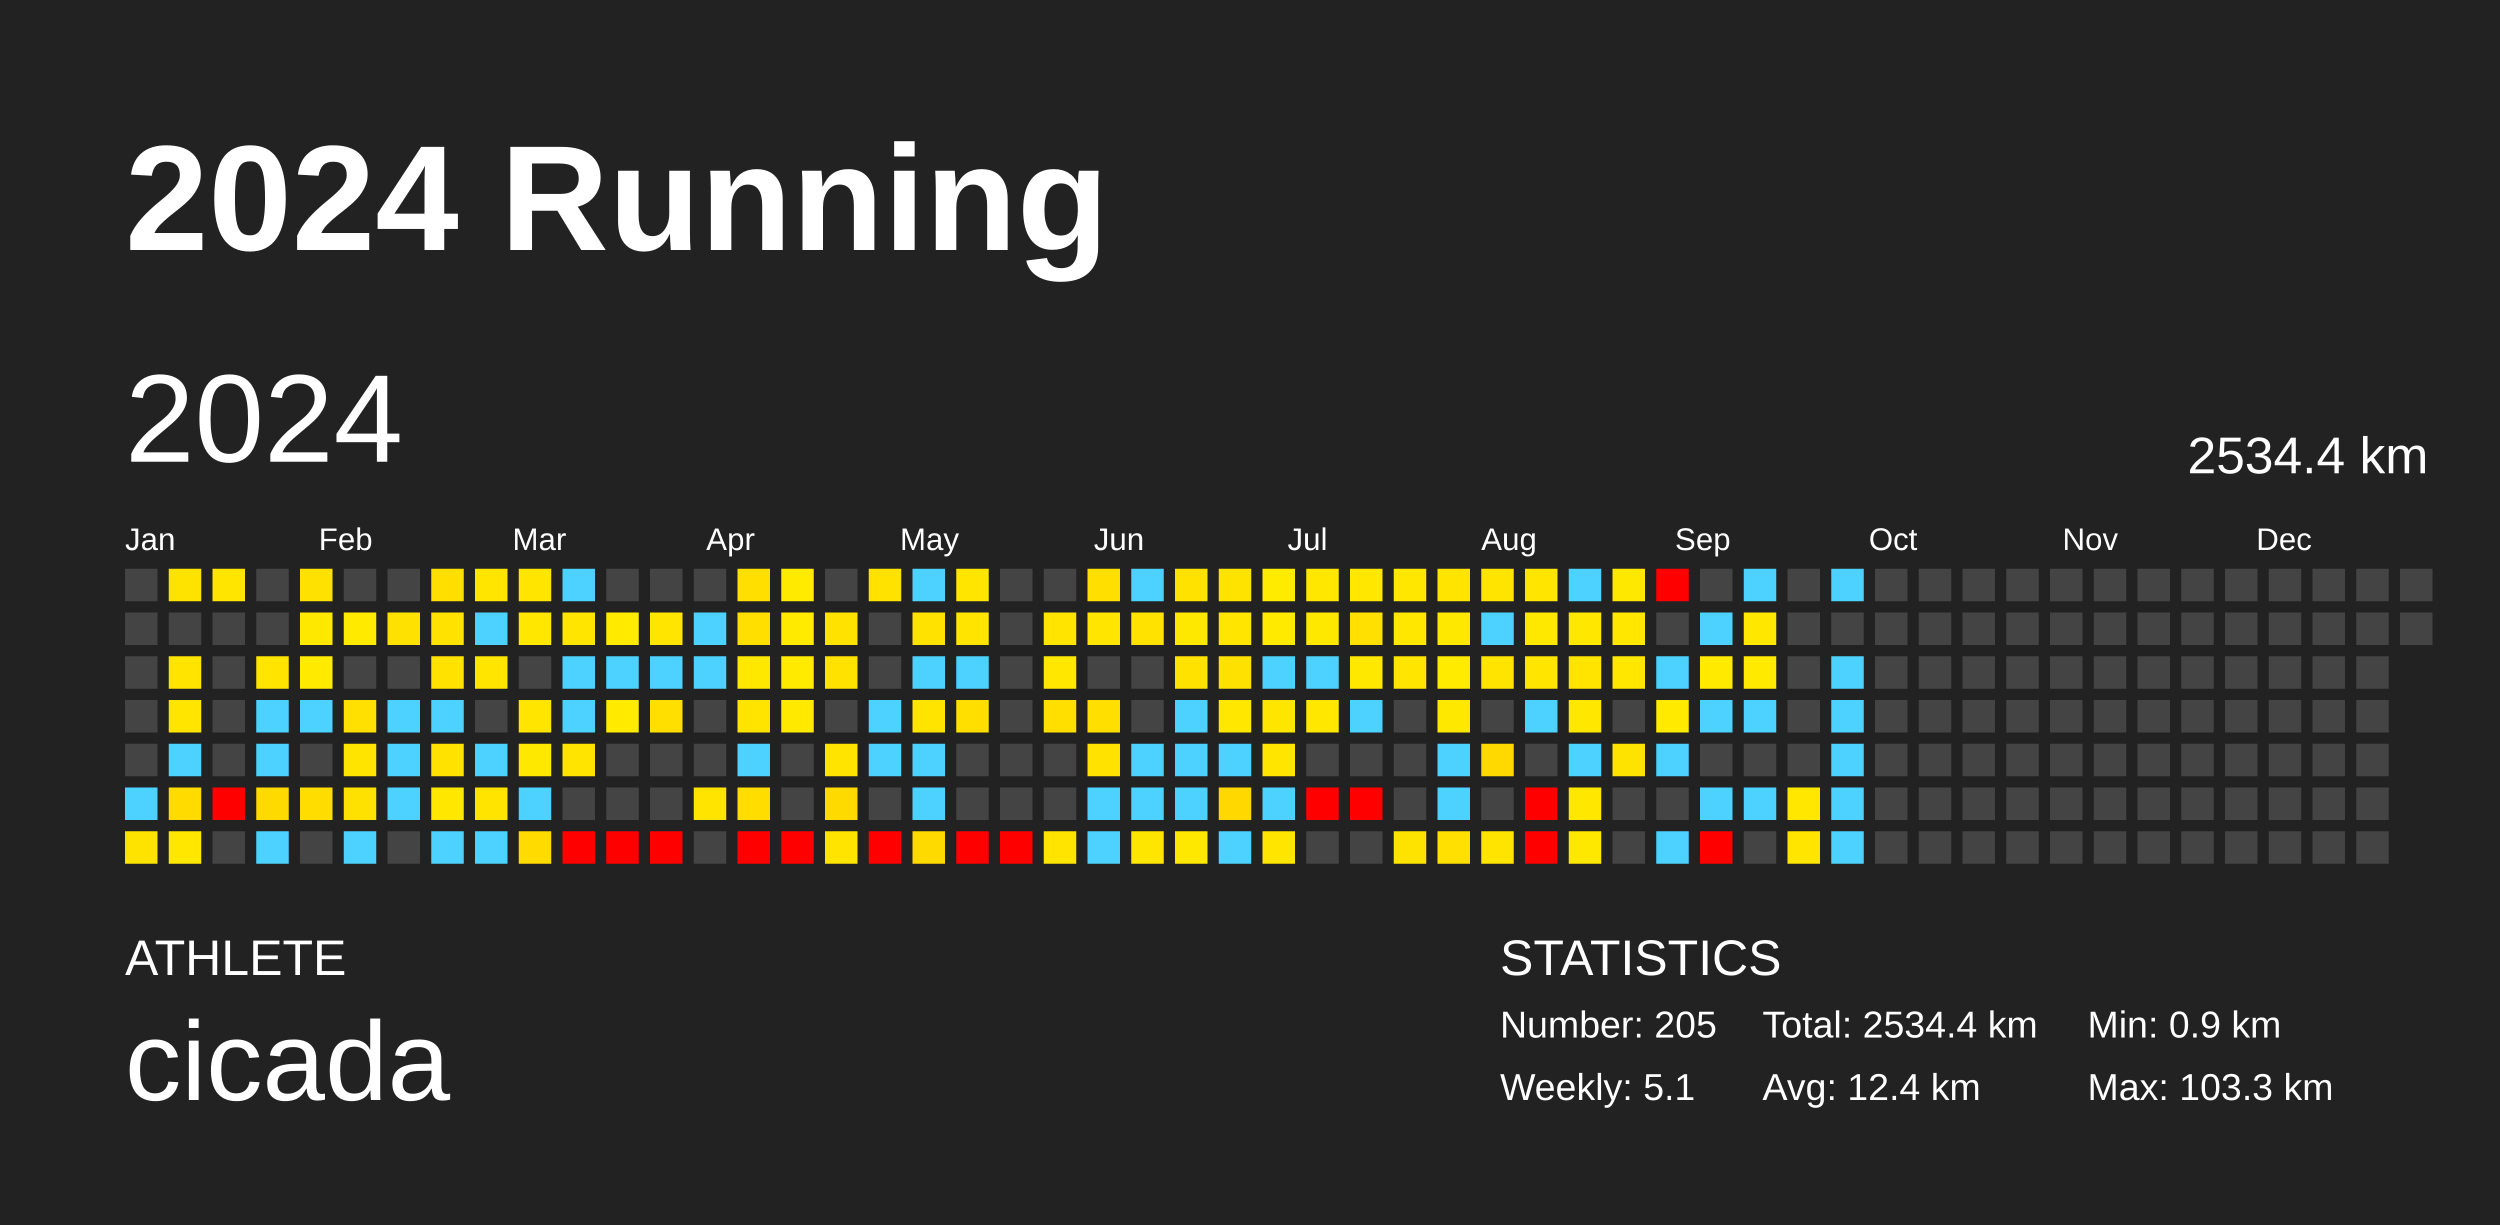
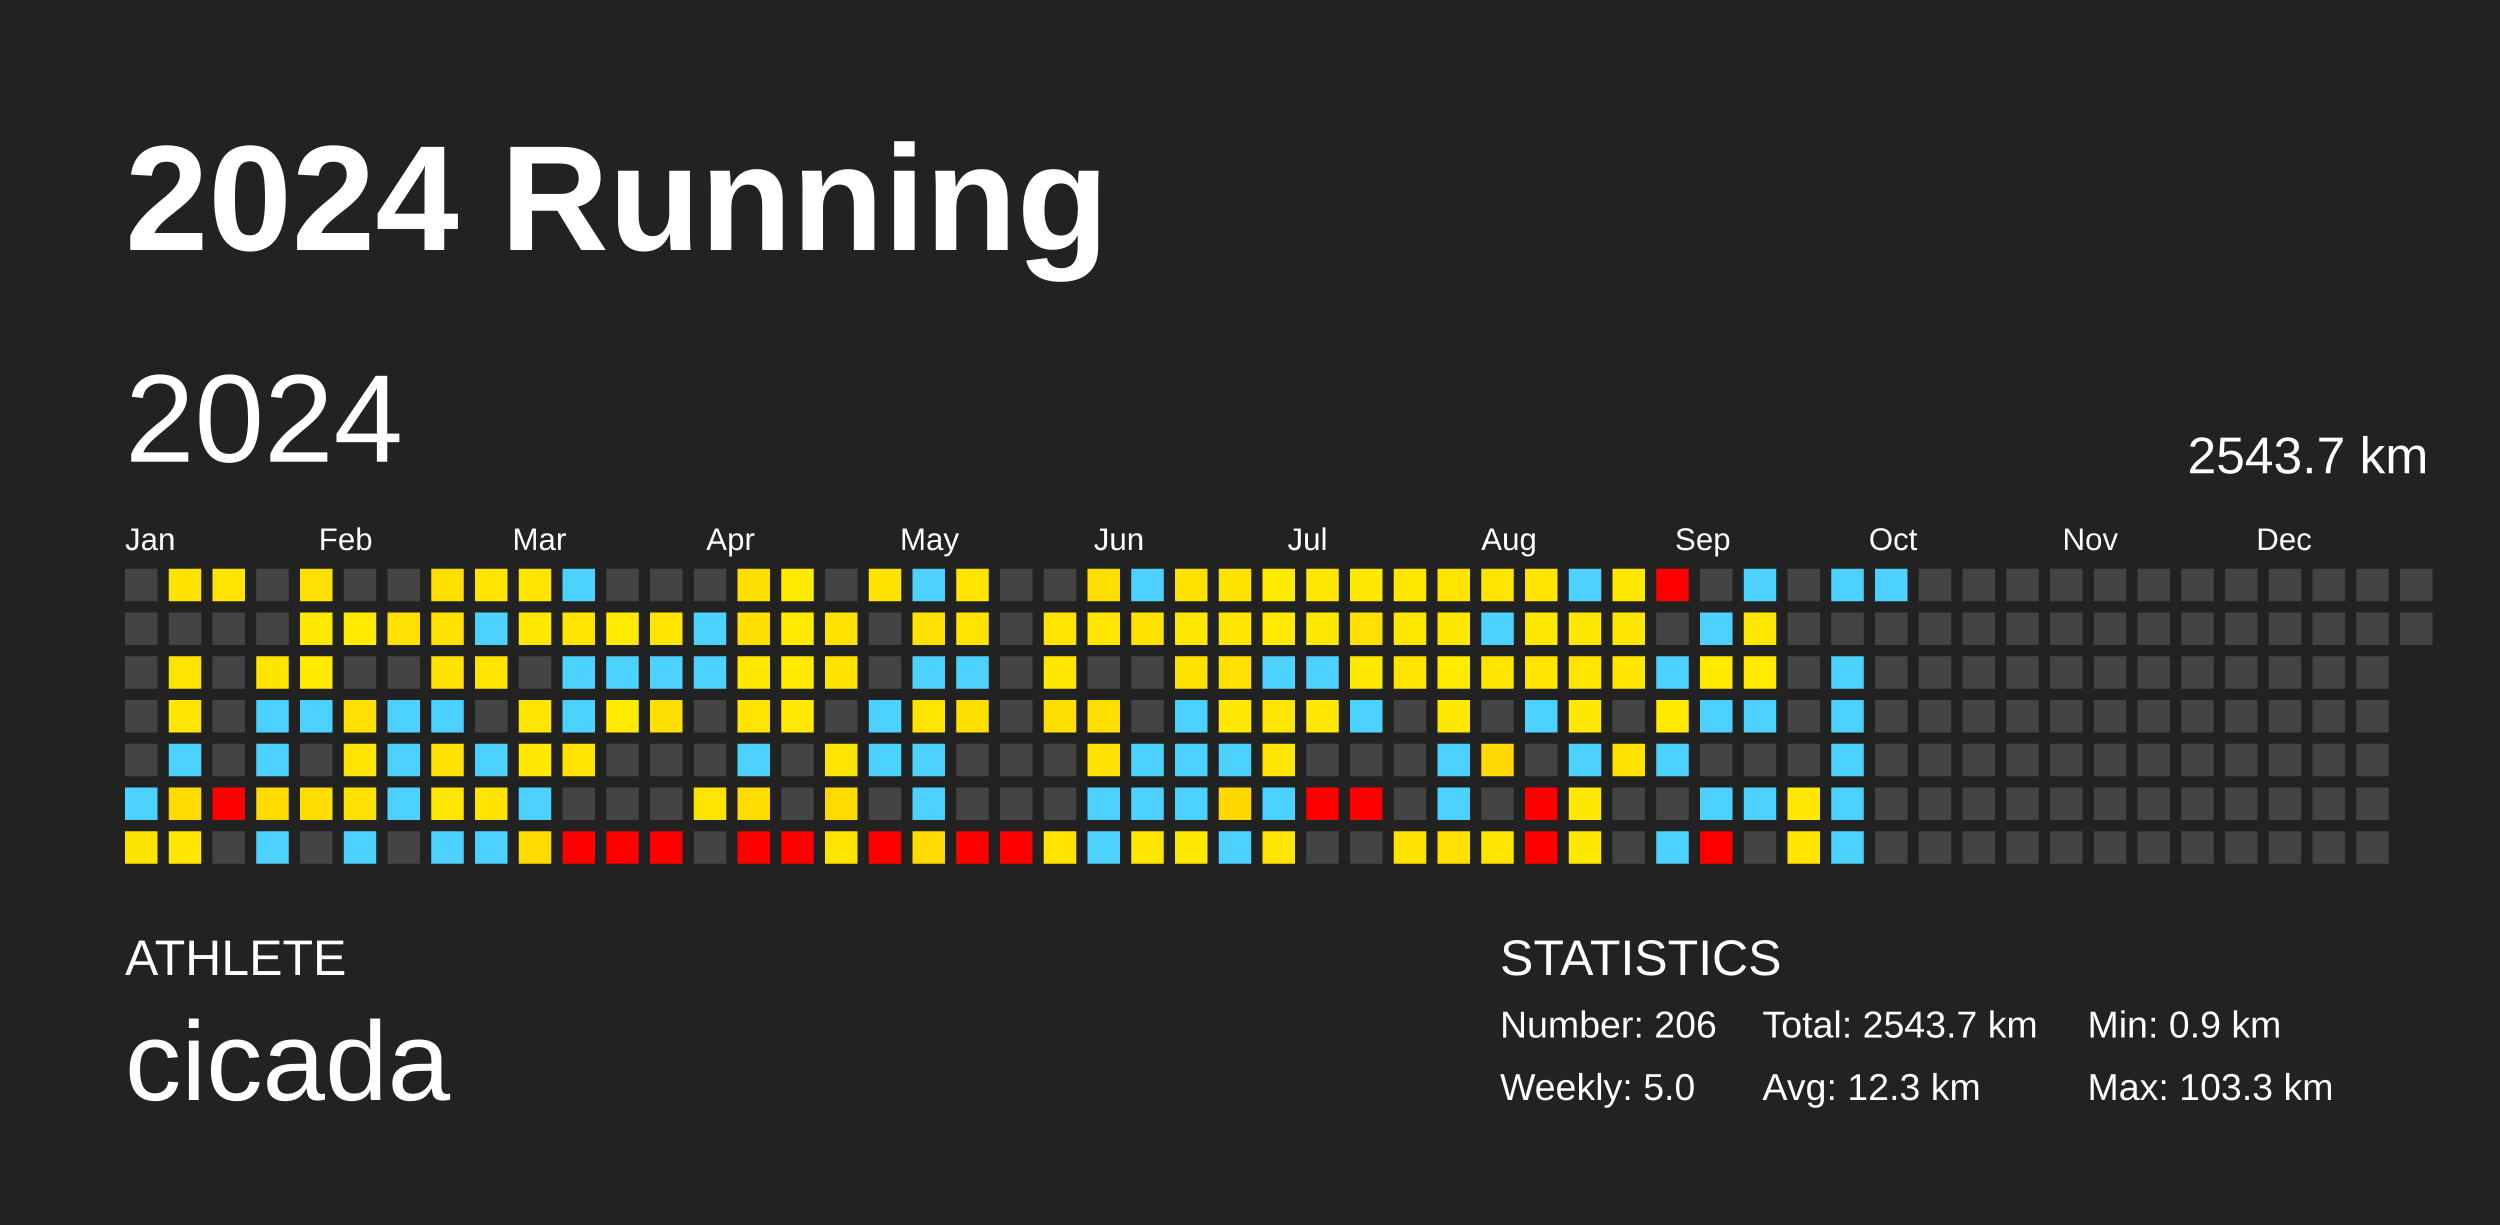
<svg xmlns="http://www.w3.org/2000/svg" baseProfile="full" height="98mm" version="1.1" viewBox="0,0,200,98" width="200mm">
  <defs />
  <rect fill="#222222" height="98" width="200" x="0" y="0" />
  <text fill="#FFFFFF" style="font-size:12px; font-family:Arial; font-weight:bold;" x="10" y="20">2024 Running</text>
  <text fill="#FFFFFF" style="font-size:4px; font-family:Arial" x="10" y="78">ATHLETE</text>
  <text fill="#FFFFFF" style="font-size:9px; font-family:Arial" x="10" y="88">cicada</text>
  <text fill="#FFFFFF" style="font-size:4px; font-family:Arial" x="120" y="78">STATISTICS</text>
-   <text fill="#FFFFFF" style="font-size:3px; font-family:Arial" x="120" y="83">Number: 205</text>
-   <text fill="#FFFFFF" style="font-size:3px; font-family:Arial" x="120" y="88">Weekly: 5.1</text>
-   <text fill="#FFFFFF" style="font-size:3px; font-family:Arial" x="141" y="83">Total: 2534.4 km</text>
-   <text fill="#FFFFFF" style="font-size:3px; font-family:Arial" x="141" y="88">Avg: 12.4 km</text>
+   <text fill="#FFFFFF" style="font-size:3px; font-family:Arial" x="120" y="83">Number: 206</text>
+   <text fill="#FFFFFF" style="font-size:3px; font-family:Arial" x="120" y="88">Weekly: 5.0</text>
+   <text fill="#FFFFFF" style="font-size:3px; font-family:Arial" x="141" y="83">Total: 2543.7 km</text>
+   <text fill="#FFFFFF" style="font-size:3px; font-family:Arial" x="141" y="88">Avg: 12.3 km</text>
  <text fill="#FFFFFF" style="font-size:3px; font-family:Arial" x="167" y="83">Min: 0.9 km</text>
  <text fill="#FFFFFF" style="font-size:3px; font-family:Arial" x="167" y="88">Max: 103.3 km</text>
  <text dominant-baseline="hanging" fill="#FFFFFF" style="font-size:10.0px; font-family:Arial;" x="10" y="30">2024</text>
-   <text dominant-baseline="hanging" fill="#FFFFFF" style="font-size:4.125px; font-family:Arial;" x="175" y="35">2534.4 km</text>
+   <text dominant-baseline="hanging" fill="#FFFFFF" style="font-size:4.125px; font-family:Arial;" x="175" y="35">2543.7 km</text>
  <text fill="#FFFFFF" style="font-size:2.5px; font-family:Arial" x="10.0" y="44">Jan</text>
  <text fill="#FFFFFF" style="font-size:2.5px; font-family:Arial" x="25.5" y="44">Feb</text>
  <text fill="#FFFFFF" style="font-size:2.5px; font-family:Arial" x="41.0" y="44">Mar</text>
  <text fill="#FFFFFF" style="font-size:2.5px; font-family:Arial" x="56.5" y="44">Apr</text>
  <text fill="#FFFFFF" style="font-size:2.5px; font-family:Arial" x="72.0" y="44">May</text>
  <text fill="#FFFFFF" style="font-size:2.5px; font-family:Arial" x="87.5" y="44">Jun</text>
  <text fill="#FFFFFF" style="font-size:2.5px; font-family:Arial" x="103.0" y="44">Jul</text>
  <text fill="#FFFFFF" style="font-size:2.5px; font-family:Arial" x="118.5" y="44">Aug</text>
  <text fill="#FFFFFF" style="font-size:2.5px; font-family:Arial" x="134.0" y="44">Sep</text>
  <text fill="#FFFFFF" style="font-size:2.5px; font-family:Arial" x="149.5" y="44">Oct</text>
  <text fill="#FFFFFF" style="font-size:2.5px; font-family:Arial" x="165.0" y="44">Nov</text>
  <text fill="#FFFFFF" style="font-size:2.5px; font-family:Arial" x="180.5" y="44">Dec</text>
  <rect fill="#444444" height="2.6" width="2.6" x="10.0" y="45.5" />
  <rect fill="#444444" height="2.6" width="2.6" x="10.0" y="49.0" />
  <rect fill="#444444" height="2.6" width="2.6" x="10.0" y="52.5" />
  <rect fill="#444444" height="2.6" width="2.6" x="10.0" y="56.0" />
  <rect fill="#444444" height="2.6" width="2.6" x="10.0" y="59.5" />
  <rect fill="#4dd2ff" height="2.6" width="2.6" x="10.0" y="63.0" />
  <rect fill="#ffe300" height="2.6" width="2.6" x="10.0" y="66.5" />
  <rect fill="#ffe300" height="2.6" width="2.6" x="13.5" y="45.5" />
  <rect fill="#444444" height="2.6" width="2.6" x="13.5" y="49.0" />
  <rect fill="#ffe400" height="2.6" width="2.6" x="13.5" y="52.5" />
  <rect fill="#ffe500" height="2.6" width="2.6" x="13.5" y="56.0" />
  <rect fill="#4dd2ff" height="2.6" width="2.6" x="13.5" y="59.5" />
  <rect fill="#ffdb00" height="2.6" width="2.6" x="13.5" y="63.0" />
  <rect fill="#ffe700" height="2.6" width="2.6" x="13.5" y="66.5" />
  <rect fill="#ffe500" height="2.6" width="2.6" x="17.0" y="45.5" />
  <rect fill="#444444" height="2.6" width="2.6" x="17.0" y="49.0" />
  <rect fill="#444444" height="2.6" width="2.6" x="17.0" y="52.5" />
  <rect fill="#444444" height="2.6" width="2.6" x="17.0" y="56.0" />
  <rect fill="#444444" height="2.6" width="2.6" x="17.0" y="59.5" />
  <rect fill="red" height="2.6" width="2.6" x="17.0" y="63.0" />
  <rect fill="#444444" height="2.6" width="2.6" x="17.0" y="66.5" />
  <rect fill="#444444" height="2.6" width="2.6" x="20.5" y="45.5" />
  <rect fill="#444444" height="2.6" width="2.6" x="20.5" y="49.0" />
  <rect fill="#ffe400" height="2.6" width="2.6" x="20.5" y="52.5" />
  <rect fill="#4dd2ff" height="2.6" width="2.6" x="20.5" y="56.0" />
  <rect fill="#4dd2ff" height="2.6" width="2.6" x="20.5" y="59.5" />
  <rect fill="#ffda00" height="2.6" width="2.6" x="20.5" y="63.0" />
  <rect fill="#4dd2ff" height="2.6" width="2.6" x="20.5" y="66.5" />
  <rect fill="#ffe100" height="2.6" width="2.6" x="24.0" y="45.5" />
  <rect fill="#ffe800" height="2.6" width="2.6" x="24.0" y="49.0" />
  <rect fill="#ffea00" height="2.6" width="2.6" x="24.0" y="52.5" />
  <rect fill="#4dd2ff" height="2.6" width="2.6" x="24.0" y="56.0" />
  <rect fill="#444444" height="2.6" width="2.6" x="24.0" y="59.5" />
  <rect fill="#ffdd00" height="2.6" width="2.6" x="24.0" y="63.0" />
  <rect fill="#444444" height="2.6" width="2.6" x="24.0" y="66.5" />
  <rect fill="#444444" height="2.6" width="2.6" x="27.5" y="45.5" />
  <rect fill="#ffea00" height="2.6" width="2.6" x="27.5" y="49.0" />
  <rect fill="#444444" height="2.6" width="2.6" x="27.5" y="52.5" />
  <rect fill="#ffe000" height="2.6" width="2.6" x="27.5" y="56.0" />
  <rect fill="#ffe400" height="2.6" width="2.6" x="27.5" y="59.5" />
  <rect fill="#ffe100" height="2.6" width="2.6" x="27.5" y="63.0" />
  <rect fill="#4dd2ff" height="2.6" width="2.6" x="27.5" y="66.5" />
  <rect fill="#444444" height="2.6" width="2.6" x="31.0" y="45.5" />
  <rect fill="#ffe100" height="2.6" width="2.6" x="31.0" y="49.0" />
  <rect fill="#444444" height="2.6" width="2.6" x="31.0" y="52.5" />
  <rect fill="#4dd2ff" height="2.6" width="2.6" x="31.0" y="56.0" />
  <rect fill="#4dd2ff" height="2.6" width="2.6" x="31.0" y="59.5" />
  <rect fill="#4dd2ff" height="2.6" width="2.6" x="31.0" y="63.0" />
  <rect fill="#444444" height="2.6" width="2.6" x="31.0" y="66.5" />
  <rect fill="#ffdf00" height="2.6" width="2.6" x="34.5" y="45.5" />
  <rect fill="#ffe200" height="2.6" width="2.6" x="34.5" y="49.0" />
  <rect fill="#ffe200" height="2.6" width="2.6" x="34.5" y="52.5" />
  <rect fill="#4dd2ff" height="2.6" width="2.6" x="34.5" y="56.0" />
  <rect fill="#ffe200" height="2.6" width="2.6" x="34.5" y="59.5" />
  <rect fill="#ffe700" height="2.6" width="2.6" x="34.5" y="63.0" />
  <rect fill="#4dd2ff" height="2.6" width="2.6" x="34.5" y="66.5" />
  <rect fill="#ffe500" height="2.6" width="2.6" x="38.0" y="45.5" />
  <rect fill="#4dd2ff" height="2.6" width="2.6" x="38.0" y="49.0" />
  <rect fill="#ffe500" height="2.6" width="2.6" x="38.0" y="52.5" />
  <rect fill="#444444" height="2.6" width="2.6" x="38.0" y="56.0" />
  <rect fill="#4dd2ff" height="2.6" width="2.6" x="38.0" y="59.5" />
  <rect fill="#ffe400" height="2.6" width="2.6" x="38.0" y="63.0" />
  <rect fill="#4dd2ff" height="2.6" width="2.6" x="38.0" y="66.5" />
  <rect fill="#ffe500" height="2.6" width="2.6" x="41.5" y="45.5" />
  <rect fill="#ffe700" height="2.6" width="2.6" x="41.5" y="49.0" />
  <rect fill="#444444" height="2.6" width="2.6" x="41.5" y="52.5" />
  <rect fill="#ffe500" height="2.6" width="2.6" x="41.5" y="56.0" />
  <rect fill="#ffe800" height="2.6" width="2.6" x="41.5" y="59.5" />
  <rect fill="#4dd2ff" height="2.6" width="2.6" x="41.5" y="63.0" />
  <rect fill="#ffdb00" height="2.6" width="2.6" x="41.5" y="66.5" />
  <rect fill="#4dd2ff" height="2.6" width="2.6" x="45.0" y="45.5" />
  <rect fill="#ffe500" height="2.6" width="2.6" x="45.0" y="49.0" />
  <rect fill="#4dd2ff" height="2.6" width="2.6" x="45.0" y="52.5" />
  <rect fill="#4dd2ff" height="2.6" width="2.6" x="45.0" y="56.0" />
  <rect fill="#ffe400" height="2.6" width="2.6" x="45.0" y="59.5" />
  <rect fill="#444444" height="2.6" width="2.6" x="45.0" y="63.0" />
  <rect fill="red" height="2.6" width="2.6" x="45.0" y="66.5" />
  <rect fill="#444444" height="2.6" width="2.6" x="48.5" y="45.5" />
  <rect fill="#ffea00" height="2.6" width="2.6" x="48.5" y="49.0" />
  <rect fill="#4dd2ff" height="2.6" width="2.6" x="48.5" y="52.5" />
  <rect fill="#ffea00" height="2.6" width="2.6" x="48.5" y="56.0" />
  <rect fill="#444444" height="2.6" width="2.6" x="48.5" y="59.5" />
  <rect fill="#444444" height="2.6" width="2.6" x="48.5" y="63.0" />
  <rect fill="red" height="2.6" width="2.6" x="48.5" y="66.5" />
  <rect fill="#444444" height="2.6" width="2.6" x="52.0" y="45.5" />
  <rect fill="#ffe500" height="2.6" width="2.6" x="52.0" y="49.0" />
  <rect fill="#4dd2ff" height="2.6" width="2.6" x="52.0" y="52.5" />
  <rect fill="#ffdf00" height="2.6" width="2.6" x="52.0" y="56.0" />
  <rect fill="#444444" height="2.6" width="2.6" x="52.0" y="59.5" />
  <rect fill="#444444" height="2.6" width="2.6" x="52.0" y="63.0" />
  <rect fill="red" height="2.6" width="2.6" x="52.0" y="66.5" />
  <rect fill="#444444" height="2.6" width="2.6" x="55.5" y="45.5" />
  <rect fill="#4dd2ff" height="2.6" width="2.6" x="55.5" y="49.0" />
  <rect fill="#4dd2ff" height="2.6" width="2.6" x="55.5" y="52.5" />
  <rect fill="#444444" height="2.6" width="2.6" x="55.5" y="56.0" />
  <rect fill="#444444" height="2.6" width="2.6" x="55.5" y="59.5" />
  <rect fill="#ffe400" height="2.6" width="2.6" x="55.5" y="63.0" />
  <rect fill="#444444" height="2.6" width="2.6" x="55.5" y="66.5" />
  <rect fill="#ffdf00" height="2.6" width="2.6" x="59.0" y="45.5" />
  <rect fill="#ffdf00" height="2.6" width="2.6" x="59.0" y="49.0" />
  <rect fill="#ffe800" height="2.6" width="2.6" x="59.0" y="52.5" />
  <rect fill="#ffe400" height="2.6" width="2.6" x="59.0" y="56.0" />
  <rect fill="#4dd2ff" height="2.6" width="2.6" x="59.0" y="59.5" />
  <rect fill="#ffdd00" height="2.6" width="2.6" x="59.0" y="63.0" />
  <rect fill="red" height="2.6" width="2.6" x="59.0" y="66.5" />
  <rect fill="#ffea00" height="2.6" width="2.6" x="62.5" y="45.5" />
  <rect fill="#ffea00" height="2.6" width="2.6" x="62.5" y="49.0" />
  <rect fill="#ffea00" height="2.6" width="2.6" x="62.5" y="52.5" />
  <rect fill="#ffe900" height="2.6" width="2.6" x="62.5" y="56.0" />
  <rect fill="#444444" height="2.6" width="2.6" x="62.5" y="59.5" />
  <rect fill="#444444" height="2.6" width="2.6" x="62.5" y="63.0" />
  <rect fill="red" height="2.6" width="2.6" x="62.5" y="66.5" />
  <rect fill="#444444" height="2.6" width="2.6" x="66.0" y="45.5" />
  <rect fill="#ffe200" height="2.6" width="2.6" x="66.0" y="49.0" />
  <rect fill="#ffe200" height="2.6" width="2.6" x="66.0" y="52.5" />
  <rect fill="#444444" height="2.6" width="2.6" x="66.0" y="56.0" />
  <rect fill="#ffe400" height="2.6" width="2.6" x="66.0" y="59.5" />
  <rect fill="#ffda00" height="2.6" width="2.6" x="66.0" y="63.0" />
  <rect fill="#ffe400" height="2.6" width="2.6" x="66.0" y="66.5" />
  <rect fill="#ffe200" height="2.6" width="2.6" x="69.5" y="45.5" />
  <rect fill="#444444" height="2.6" width="2.6" x="69.5" y="49.0" />
  <rect fill="#444444" height="2.6" width="2.6" x="69.5" y="52.5" />
  <rect fill="#4dd2ff" height="2.6" width="2.6" x="69.5" y="56.0" />
  <rect fill="#4dd2ff" height="2.6" width="2.6" x="69.5" y="59.5" />
  <rect fill="#444444" height="2.6" width="2.6" x="69.5" y="63.0" />
  <rect fill="red" height="2.6" width="2.6" x="69.5" y="66.5" />
  <rect fill="#4dd2ff" height="2.6" width="2.6" x="73.0" y="45.5" />
  <rect fill="#ffe200" height="2.6" width="2.6" x="73.0" y="49.0" />
  <rect fill="#4dd2ff" height="2.6" width="2.6" x="73.0" y="52.5" />
  <rect fill="#ffe400" height="2.6" width="2.6" x="73.0" y="56.0" />
  <rect fill="#4dd2ff" height="2.6" width="2.6" x="73.0" y="59.5" />
  <rect fill="#4dd2ff" height="2.6" width="2.6" x="73.0" y="63.0" />
  <rect fill="#ffda00" height="2.6" width="2.6" x="73.0" y="66.5" />
  <rect fill="#ffe500" height="2.6" width="2.6" x="76.5" y="45.5" />
  <rect fill="#ffe400" height="2.6" width="2.6" x="76.5" y="49.0" />
  <rect fill="#4dd2ff" height="2.6" width="2.6" x="76.5" y="52.5" />
  <rect fill="#ffdf00" height="2.6" width="2.6" x="76.5" y="56.0" />
  <rect fill="#444444" height="2.6" width="2.6" x="76.5" y="59.5" />
  <rect fill="#444444" height="2.6" width="2.6" x="76.5" y="63.0" />
  <rect fill="red" height="2.6" width="2.6" x="76.5" y="66.5" />
  <rect fill="#444444" height="2.6" width="2.6" x="80.0" y="45.5" />
  <rect fill="#444444" height="2.6" width="2.6" x="80.0" y="49.0" />
  <rect fill="#444444" height="2.6" width="2.6" x="80.0" y="52.5" />
  <rect fill="#444444" height="2.6" width="2.6" x="80.0" y="56.0" />
  <rect fill="#444444" height="2.6" width="2.6" x="80.0" y="59.5" />
  <rect fill="#444444" height="2.6" width="2.6" x="80.0" y="63.0" />
  <rect fill="red" height="2.6" width="2.6" x="80.0" y="66.5" />
  <rect fill="#444444" height="2.6" width="2.6" x="83.5" y="45.5" />
  <rect fill="#ffe400" height="2.6" width="2.6" x="83.5" y="49.0" />
  <rect fill="#ffe700" height="2.6" width="2.6" x="83.5" y="52.5" />
  <rect fill="#ffdf00" height="2.6" width="2.6" x="83.5" y="56.0" />
  <rect fill="#444444" height="2.6" width="2.6" x="83.5" y="59.5" />
  <rect fill="#444444" height="2.6" width="2.6" x="83.5" y="63.0" />
  <rect fill="#ffe400" height="2.6" width="2.6" x="83.5" y="66.5" />
  <rect fill="#ffdf00" height="2.6" width="2.6" x="87.0" y="45.5" />
  <rect fill="#ffe500" height="2.6" width="2.6" x="87.0" y="49.0" />
  <rect fill="#444444" height="2.6" width="2.6" x="87.0" y="52.5" />
  <rect fill="#ffdf00" height="2.6" width="2.6" x="87.0" y="56.0" />
  <rect fill="#ffe200" height="2.6" width="2.6" x="87.0" y="59.5" />
  <rect fill="#4dd2ff" height="2.6" width="2.6" x="87.0" y="63.0" />
  <rect fill="#4dd2ff" height="2.6" width="2.6" x="87.0" y="66.5" />
  <rect fill="#4dd2ff" height="2.6" width="2.6" x="90.5" y="45.5" />
  <rect fill="#ffe200" height="2.6" width="2.6" x="90.5" y="49.0" />
  <rect fill="#444444" height="2.6" width="2.6" x="90.5" y="52.5" />
  <rect fill="#444444" height="2.6" width="2.6" x="90.5" y="56.0" />
  <rect fill="#4dd2ff" height="2.6" width="2.6" x="90.5" y="59.5" />
  <rect fill="#4dd2ff" height="2.6" width="2.6" x="90.5" y="63.0" />
  <rect fill="#ffe600" height="2.6" width="2.6" x="90.5" y="66.5" />
  <rect fill="#ffe200" height="2.6" width="2.6" x="94.0" y="45.5" />
  <rect fill="#ffe800" height="2.6" width="2.6" x="94.0" y="49.0" />
  <rect fill="#ffe200" height="2.6" width="2.6" x="94.0" y="52.5" />
  <rect fill="#4dd2ff" height="2.6" width="2.6" x="94.0" y="56.0" />
  <rect fill="#4dd2ff" height="2.6" width="2.6" x="94.0" y="59.5" />
  <rect fill="#4dd2ff" height="2.6" width="2.6" x="94.0" y="63.0" />
  <rect fill="#ffe800" height="2.6" width="2.6" x="94.0" y="66.5" />
  <rect fill="#ffe300" height="2.6" width="2.6" x="97.5" y="45.5" />
  <rect fill="#ffe500" height="2.6" width="2.6" x="97.5" y="49.0" />
  <rect fill="#ffe100" height="2.6" width="2.6" x="97.5" y="52.5" />
  <rect fill="#ffe700" height="2.6" width="2.6" x="97.5" y="56.0" />
  <rect fill="#4dd2ff" height="2.6" width="2.6" x="97.5" y="59.5" />
  <rect fill="#ffd800" height="2.6" width="2.6" x="97.5" y="63.0" />
  <rect fill="#4dd2ff" height="2.6" width="2.6" x="97.5" y="66.5" />
  <rect fill="#ffeb00" height="2.6" width="2.6" x="101.0" y="45.5" />
  <rect fill="#ffea00" height="2.6" width="2.6" x="101.0" y="49.0" />
  <rect fill="#4dd2ff" height="2.6" width="2.6" x="101.0" y="52.5" />
  <rect fill="#ffe600" height="2.6" width="2.6" x="101.0" y="56.0" />
  <rect fill="#ffe500" height="2.6" width="2.6" x="101.0" y="59.5" />
  <rect fill="#4dd2ff" height="2.6" width="2.6" x="101.0" y="63.0" />
  <rect fill="#ffe500" height="2.6" width="2.6" x="101.0" y="66.5" />
  <rect fill="#ffe700" height="2.6" width="2.6" x="104.5" y="45.5" />
  <rect fill="#ffe800" height="2.6" width="2.6" x="104.5" y="49.0" />
  <rect fill="#4dd2ff" height="2.6" width="2.6" x="104.5" y="52.5" />
  <rect fill="#ffe700" height="2.6" width="2.6" x="104.5" y="56.0" />
  <rect fill="#444444" height="2.6" width="2.6" x="104.5" y="59.5" />
  <rect fill="red" height="2.6" width="2.6" x="104.5" y="63.0" />
  <rect fill="#444444" height="2.6" width="2.6" x="104.5" y="66.5" />
  <rect fill="#ffe700" height="2.6" width="2.6" x="108.0" y="45.5" />
  <rect fill="#ffe000" height="2.6" width="2.6" x="108.0" y="49.0" />
  <rect fill="#ffe800" height="2.6" width="2.6" x="108.0" y="52.5" />
  <rect fill="#4dd2ff" height="2.6" width="2.6" x="108.0" y="56.0" />
  <rect fill="#444444" height="2.6" width="2.6" x="108.0" y="59.5" />
  <rect fill="red" height="2.6" width="2.6" x="108.0" y="63.0" />
  <rect fill="#444444" height="2.6" width="2.6" x="108.0" y="66.5" />
  <rect fill="#ffe700" height="2.6" width="2.6" x="111.5" y="45.5" />
  <rect fill="#ffe700" height="2.6" width="2.6" x="111.5" y="49.0" />
  <rect fill="#ffe500" height="2.6" width="2.6" x="111.5" y="52.5" />
  <rect fill="#444444" height="2.6" width="2.6" x="111.5" y="56.0" />
  <rect fill="#444444" height="2.6" width="2.6" x="111.5" y="59.5" />
  <rect fill="#444444" height="2.6" width="2.6" x="111.5" y="63.0" />
  <rect fill="#ffe300" height="2.6" width="2.6" x="111.5" y="66.5" />
  <rect fill="#ffe400" height="2.6" width="2.6" x="115.0" y="45.5" />
  <rect fill="#ffe800" height="2.6" width="2.6" x="115.0" y="49.0" />
  <rect fill="#ffeb00" height="2.6" width="2.6" x="115.0" y="52.5" />
  <rect fill="#ffe800" height="2.6" width="2.6" x="115.0" y="56.0" />
  <rect fill="#4dd2ff" height="2.6" width="2.6" x="115.0" y="59.5" />
  <rect fill="#4dd2ff" height="2.6" width="2.6" x="115.0" y="63.0" />
  <rect fill="#ffe000" height="2.6" width="2.6" x="115.0" y="66.5" />
  <rect fill="#ffe400" height="2.6" width="2.6" x="118.5" y="45.5" />
  <rect fill="#4dd2ff" height="2.6" width="2.6" x="118.5" y="49.0" />
  <rect fill="#ffe400" height="2.6" width="2.6" x="118.5" y="52.5" />
  <rect fill="#444444" height="2.6" width="2.6" x="118.5" y="56.0" />
  <rect fill="#ffd900" height="2.6" width="2.6" x="118.5" y="59.5" />
  <rect fill="#444444" height="2.6" width="2.6" x="118.5" y="63.0" />
  <rect fill="#ffe400" height="2.6" width="2.6" x="118.5" y="66.5" />
  <rect fill="#ffe500" height="2.6" width="2.6" x="122.0" y="45.5" />
  <rect fill="#ffe800" height="2.6" width="2.6" x="122.0" y="49.0" />
  <rect fill="#ffe500" height="2.6" width="2.6" x="122.0" y="52.5" />
  <rect fill="#4dd2ff" height="2.6" width="2.6" x="122.0" y="56.0" />
  <rect fill="#444444" height="2.6" width="2.6" x="122.0" y="59.5" />
  <rect fill="red" height="2.6" width="2.6" x="122.0" y="63.0" />
  <rect fill="red" height="2.6" width="2.6" x="122.0" y="66.5" />
  <rect fill="#4dd2ff" height="2.6" width="2.6" x="125.5" y="45.5" />
  <rect fill="#ffe700" height="2.6" width="2.6" x="125.5" y="49.0" />
  <rect fill="#ffe400" height="2.6" width="2.6" x="125.5" y="52.5" />
  <rect fill="#ffe700" height="2.6" width="2.6" x="125.5" y="56.0" />
  <rect fill="#4dd2ff" height="2.6" width="2.6" x="125.5" y="59.5" />
  <rect fill="#ffe700" height="2.6" width="2.6" x="125.5" y="63.0" />
  <rect fill="#ffe800" height="2.6" width="2.6" x="125.5" y="66.5" />
  <rect fill="#ffe800" height="2.6" width="2.6" x="129.0" y="45.5" />
  <rect fill="#ffe700" height="2.6" width="2.6" x="129.0" y="49.0" />
  <rect fill="#ffe700" height="2.6" width="2.6" x="129.0" y="52.5" />
  <rect fill="#444444" height="2.6" width="2.6" x="129.0" y="56.0" />
  <rect fill="#ffe300" height="2.6" width="2.6" x="129.0" y="59.5" />
  <rect fill="#444444" height="2.6" width="2.6" x="129.0" y="63.0" />
  <rect fill="#444444" height="2.6" width="2.6" x="129.0" y="66.5" />
  <rect fill="red" height="2.6" width="2.6" x="132.5" y="45.5" />
  <rect fill="#444444" height="2.6" width="2.6" x="132.5" y="49.0" />
  <rect fill="#4dd2ff" height="2.6" width="2.6" x="132.5" y="52.5" />
  <rect fill="#ffea00" height="2.6" width="2.6" x="132.5" y="56.0" />
  <rect fill="#4dd2ff" height="2.6" width="2.6" x="132.5" y="59.5" />
  <rect fill="#444444" height="2.6" width="2.6" x="132.5" y="63.0" />
  <rect fill="#4dd2ff" height="2.6" width="2.6" x="132.5" y="66.5" />
  <rect fill="#444444" height="2.6" width="2.6" x="136.0" y="45.5" />
  <rect fill="#4dd2ff" height="2.6" width="2.6" x="136.0" y="49.0" />
  <rect fill="#ffea00" height="2.6" width="2.6" x="136.0" y="52.5" />
  <rect fill="#4dd2ff" height="2.6" width="2.6" x="136.0" y="56.0" />
  <rect fill="#444444" height="2.6" width="2.6" x="136.0" y="59.5" />
  <rect fill="#4dd2ff" height="2.6" width="2.6" x="136.0" y="63.0" />
  <rect fill="red" height="2.6" width="2.6" x="136.0" y="66.5" />
  <rect fill="#4dd2ff" height="2.6" width="2.6" x="139.5" y="45.5" />
  <rect fill="#ffe700" height="2.6" width="2.6" x="139.5" y="49.0" />
  <rect fill="#ffea00" height="2.6" width="2.6" x="139.5" y="52.5" />
  <rect fill="#4dd2ff" height="2.6" width="2.6" x="139.5" y="56.0" />
  <rect fill="#444444" height="2.6" width="2.6" x="139.5" y="59.5" />
  <rect fill="#4dd2ff" height="2.6" width="2.6" x="139.5" y="63.0" />
  <rect fill="#444444" height="2.6" width="2.6" x="139.5" y="66.5" />
  <rect fill="#444444" height="2.6" width="2.6" x="143.0" y="45.5" />
  <rect fill="#444444" height="2.6" width="2.6" x="143.0" y="49.0" />
  <rect fill="#444444" height="2.6" width="2.6" x="143.0" y="52.5" />
  <rect fill="#444444" height="2.6" width="2.6" x="143.0" y="56.0" />
  <rect fill="#444444" height="2.6" width="2.6" x="143.0" y="59.5" />
  <rect fill="#ffe700" height="2.6" width="2.6" x="143.0" y="63.0" />
  <rect fill="#ffe500" height="2.6" width="2.6" x="143.0" y="66.5" />
  <rect fill="#4dd2ff" height="2.6" width="2.6" x="146.5" y="45.5" />
  <rect fill="#444444" height="2.6" width="2.6" x="146.5" y="49.0" />
  <rect fill="#4dd2ff" height="2.6" width="2.6" x="146.5" y="52.5" />
  <rect fill="#4dd2ff" height="2.6" width="2.6" x="146.5" y="56.0" />
  <rect fill="#4dd2ff" height="2.6" width="2.6" x="146.5" y="59.5" />
  <rect fill="#4dd2ff" height="2.6" width="2.6" x="146.5" y="63.0" />
  <rect fill="#4dd2ff" height="2.6" width="2.6" x="146.5" y="66.5" />
-   <rect fill="#444444" height="2.6" width="2.6" x="150.0" y="45.5" />
+   <rect fill="#4dd2ff" height="2.6" width="2.6" x="150.0" y="45.5" />
  <rect fill="#444444" height="2.6" width="2.6" x="150.0" y="49.0" />
  <rect fill="#444444" height="2.6" width="2.6" x="150.0" y="52.5" />
  <rect fill="#444444" height="2.6" width="2.6" x="150.0" y="56.0" />
  <rect fill="#444444" height="2.6" width="2.6" x="150.0" y="59.5" />
  <rect fill="#444444" height="2.6" width="2.6" x="150.0" y="63.0" />
  <rect fill="#444444" height="2.6" width="2.6" x="150.0" y="66.5" />
  <rect fill="#444444" height="2.6" width="2.6" x="153.5" y="45.5" />
  <rect fill="#444444" height="2.6" width="2.6" x="153.5" y="49.0" />
  <rect fill="#444444" height="2.6" width="2.6" x="153.5" y="52.5" />
  <rect fill="#444444" height="2.6" width="2.6" x="153.5" y="56.0" />
  <rect fill="#444444" height="2.6" width="2.6" x="153.5" y="59.5" />
  <rect fill="#444444" height="2.6" width="2.6" x="153.5" y="63.0" />
  <rect fill="#444444" height="2.6" width="2.6" x="153.5" y="66.5" />
  <rect fill="#444444" height="2.6" width="2.6" x="157.0" y="45.5" />
  <rect fill="#444444" height="2.6" width="2.6" x="157.0" y="49.0" />
  <rect fill="#444444" height="2.6" width="2.6" x="157.0" y="52.5" />
  <rect fill="#444444" height="2.6" width="2.6" x="157.0" y="56.0" />
  <rect fill="#444444" height="2.6" width="2.6" x="157.0" y="59.5" />
  <rect fill="#444444" height="2.6" width="2.6" x="157.0" y="63.0" />
  <rect fill="#444444" height="2.6" width="2.6" x="157.0" y="66.5" />
  <rect fill="#444444" height="2.6" width="2.6" x="160.5" y="45.5" />
  <rect fill="#444444" height="2.6" width="2.6" x="160.5" y="49.0" />
  <rect fill="#444444" height="2.6" width="2.6" x="160.5" y="52.5" />
  <rect fill="#444444" height="2.6" width="2.6" x="160.5" y="56.0" />
  <rect fill="#444444" height="2.6" width="2.6" x="160.5" y="59.5" />
  <rect fill="#444444" height="2.6" width="2.6" x="160.5" y="63.0" />
  <rect fill="#444444" height="2.6" width="2.6" x="160.5" y="66.5" />
  <rect fill="#444444" height="2.6" width="2.6" x="164.0" y="45.5" />
  <rect fill="#444444" height="2.6" width="2.6" x="164.0" y="49.0" />
  <rect fill="#444444" height="2.6" width="2.6" x="164.0" y="52.5" />
  <rect fill="#444444" height="2.6" width="2.6" x="164.0" y="56.0" />
  <rect fill="#444444" height="2.6" width="2.6" x="164.0" y="59.5" />
  <rect fill="#444444" height="2.6" width="2.6" x="164.0" y="63.0" />
  <rect fill="#444444" height="2.6" width="2.6" x="164.0" y="66.5" />
  <rect fill="#444444" height="2.6" width="2.6" x="167.5" y="45.5" />
  <rect fill="#444444" height="2.6" width="2.6" x="167.5" y="49.0" />
  <rect fill="#444444" height="2.6" width="2.6" x="167.5" y="52.5" />
  <rect fill="#444444" height="2.6" width="2.6" x="167.5" y="56.0" />
  <rect fill="#444444" height="2.6" width="2.6" x="167.5" y="59.5" />
  <rect fill="#444444" height="2.6" width="2.6" x="167.5" y="63.0" />
  <rect fill="#444444" height="2.6" width="2.6" x="167.5" y="66.5" />
  <rect fill="#444444" height="2.6" width="2.6" x="171.0" y="45.5" />
  <rect fill="#444444" height="2.6" width="2.6" x="171.0" y="49.0" />
  <rect fill="#444444" height="2.6" width="2.6" x="171.0" y="52.5" />
  <rect fill="#444444" height="2.6" width="2.6" x="171.0" y="56.0" />
  <rect fill="#444444" height="2.6" width="2.6" x="171.0" y="59.5" />
  <rect fill="#444444" height="2.6" width="2.6" x="171.0" y="63.0" />
  <rect fill="#444444" height="2.6" width="2.6" x="171.0" y="66.5" />
  <rect fill="#444444" height="2.6" width="2.6" x="174.5" y="45.5" />
  <rect fill="#444444" height="2.6" width="2.6" x="174.5" y="49.0" />
  <rect fill="#444444" height="2.6" width="2.6" x="174.5" y="52.5" />
  <rect fill="#444444" height="2.6" width="2.6" x="174.5" y="56.0" />
  <rect fill="#444444" height="2.6" width="2.6" x="174.5" y="59.5" />
  <rect fill="#444444" height="2.6" width="2.6" x="174.5" y="63.0" />
  <rect fill="#444444" height="2.6" width="2.6" x="174.5" y="66.5" />
  <rect fill="#444444" height="2.6" width="2.6" x="178.0" y="45.5" />
  <rect fill="#444444" height="2.6" width="2.6" x="178.0" y="49.0" />
  <rect fill="#444444" height="2.6" width="2.6" x="178.0" y="52.5" />
  <rect fill="#444444" height="2.6" width="2.6" x="178.0" y="56.0" />
  <rect fill="#444444" height="2.6" width="2.6" x="178.0" y="59.5" />
  <rect fill="#444444" height="2.6" width="2.6" x="178.0" y="63.0" />
  <rect fill="#444444" height="2.6" width="2.6" x="178.0" y="66.5" />
  <rect fill="#444444" height="2.6" width="2.6" x="181.5" y="45.5" />
  <rect fill="#444444" height="2.6" width="2.6" x="181.5" y="49.0" />
  <rect fill="#444444" height="2.6" width="2.6" x="181.5" y="52.5" />
  <rect fill="#444444" height="2.6" width="2.6" x="181.5" y="56.0" />
  <rect fill="#444444" height="2.6" width="2.6" x="181.5" y="59.5" />
  <rect fill="#444444" height="2.6" width="2.6" x="181.5" y="63.0" />
  <rect fill="#444444" height="2.6" width="2.6" x="181.5" y="66.5" />
  <rect fill="#444444" height="2.6" width="2.6" x="185.0" y="45.5" />
  <rect fill="#444444" height="2.6" width="2.6" x="185.0" y="49.0" />
  <rect fill="#444444" height="2.6" width="2.6" x="185.0" y="52.5" />
  <rect fill="#444444" height="2.6" width="2.6" x="185.0" y="56.0" />
  <rect fill="#444444" height="2.6" width="2.6" x="185.0" y="59.5" />
  <rect fill="#444444" height="2.6" width="2.6" x="185.0" y="63.0" />
  <rect fill="#444444" height="2.6" width="2.6" x="185.0" y="66.5" />
  <rect fill="#444444" height="2.6" width="2.6" x="188.5" y="45.5" />
  <rect fill="#444444" height="2.6" width="2.6" x="188.5" y="49.0" />
  <rect fill="#444444" height="2.6" width="2.6" x="188.5" y="52.5" />
  <rect fill="#444444" height="2.6" width="2.6" x="188.5" y="56.0" />
  <rect fill="#444444" height="2.6" width="2.6" x="188.5" y="59.5" />
  <rect fill="#444444" height="2.6" width="2.6" x="188.5" y="63.0" />
  <rect fill="#444444" height="2.6" width="2.6" x="188.5" y="66.5" />
  <rect fill="#444444" height="2.6" width="2.6" x="192.0" y="45.5" />
  <rect fill="#444444" height="2.6" width="2.6" x="192.0" y="49.0" />
</svg>
